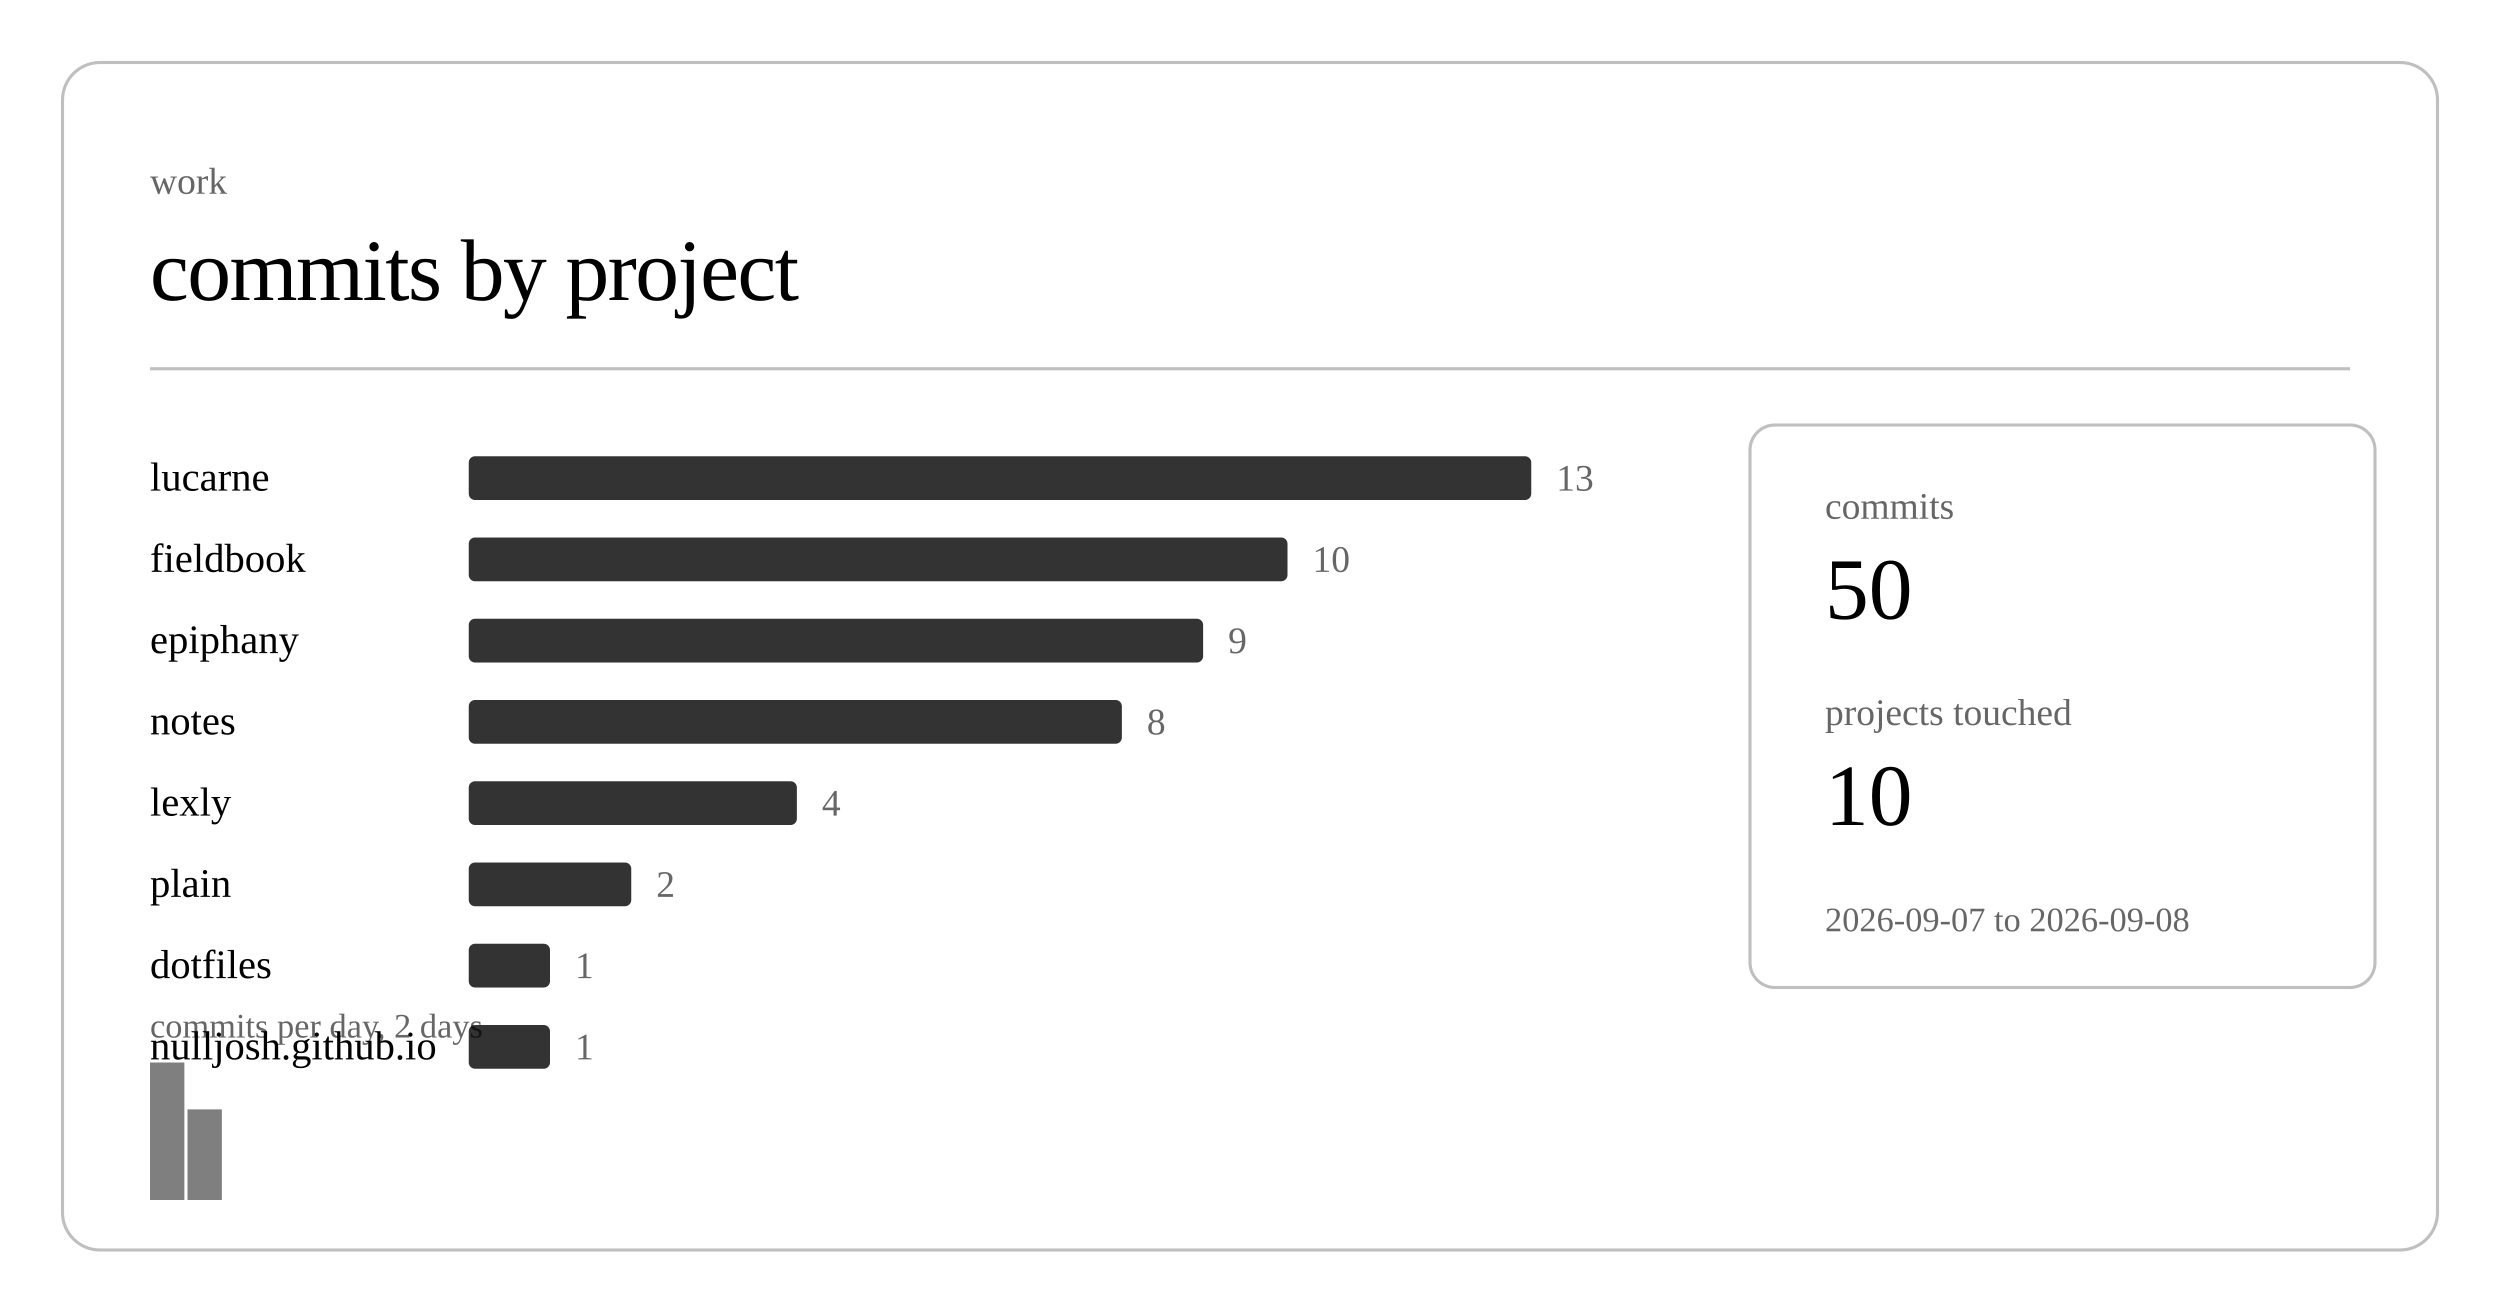
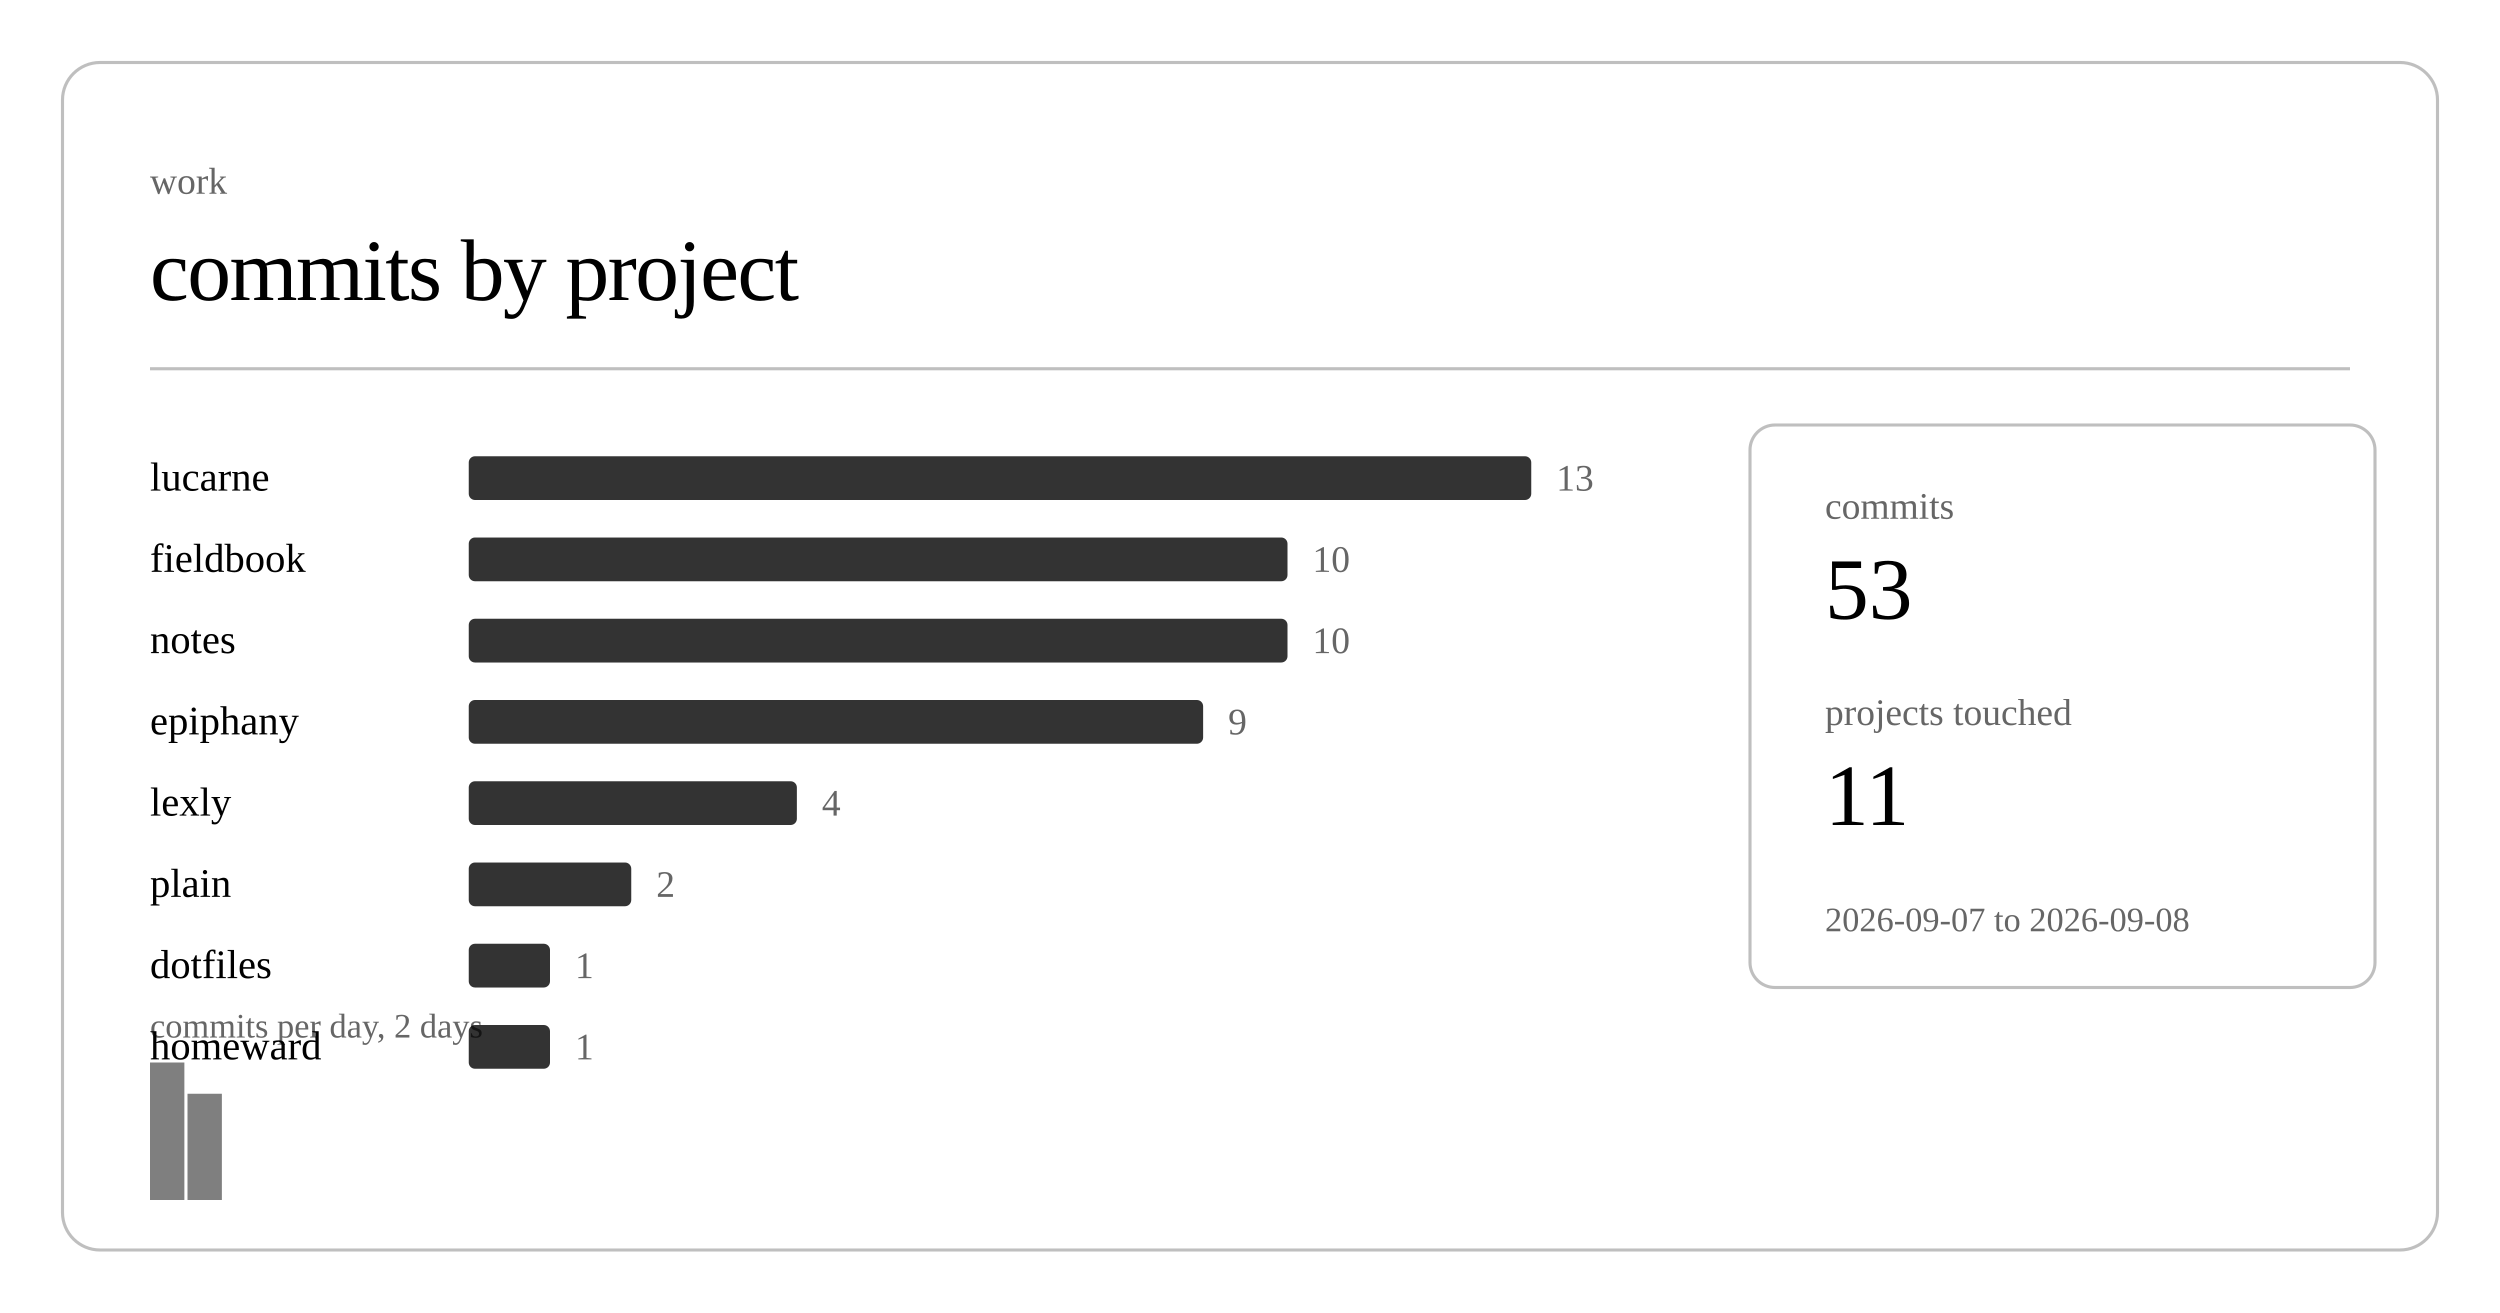
<svg xmlns="http://www.w3.org/2000/svg" class="post-header-svg" viewBox="0 0 800 420" width="800" height="420">
  <rect x="20" y="20" width="760" height="380" rx="12" ry="12" fill="none" stroke="currentColor" stroke-width="1" opacity="0.25" />
  <text fill="currentColor" x="48" y="62" font-size="12" opacity="0.6">work</text>
  <text fill="currentColor" x="48" y="96" font-size="28" font-weight="300" letter-spacing="-0.5">commits by project</text>
  <line stroke="currentColor" x1="48" y1="118" x2="752" y2="118" stroke-width="1" opacity="0.25" />
  <a href="https://github.com/nulljosh/lucarne">
    <text fill="currentColor" x="48" y="157" font-size="13">lucarne</text>
  </a>
  <rect x="150" y="146" width="340" height="14" rx="2" fill="currentColor" opacity="0.8" />
  <text fill="currentColor" x="498" y="157" font-size="12" opacity="0.6">13</text>
  <a href="https://github.com/nulljosh/fieldbook">
    <text fill="currentColor" x="48" y="183" font-size="13">fieldbook</text>
  </a>
  <rect x="150" y="172" width="262" height="14" rx="2" fill="currentColor" opacity="0.8" />
  <text fill="currentColor" x="420" y="183" font-size="12" opacity="0.6">10</text>
+   <a href="https://github.com/nulljosh/notes">
+     <text fill="currentColor" x="48" y="209" font-size="13">notes</text>
+   </a>
+   <rect x="150" y="198" width="262" height="14" rx="2" fill="currentColor" opacity="0.8" />
+   <text fill="currentColor" x="420" y="209" font-size="12" opacity="0.6">10</text>
  <a href="https://github.com/nulljosh/epiphany">
-     <text fill="currentColor" x="48" y="209" font-size="13">epiphany</text>
+     <text fill="currentColor" x="48" y="235" font-size="13">epiphany</text>
  </a>
-   <rect x="150" y="198" width="235" height="14" rx="2" fill="currentColor" opacity="0.8" />
-   <text fill="currentColor" x="393" y="209" font-size="12" opacity="0.6">9</text>
-   <a href="https://github.com/nulljosh/notes">
-     <text fill="currentColor" x="48" y="235" font-size="13">notes</text>
-   </a>
-   <rect x="150" y="224" width="209" height="14" rx="2" fill="currentColor" opacity="0.8" />
-   <text fill="currentColor" x="367" y="235" font-size="12" opacity="0.6">8</text>
+   <rect x="150" y="224" width="235" height="14" rx="2" fill="currentColor" opacity="0.8" />
+   <text fill="currentColor" x="393" y="235" font-size="12" opacity="0.6">9</text>
  <a href="https://github.com/nulljosh/lexly">
    <text fill="currentColor" x="48" y="261" font-size="13">lexly</text>
  </a>
  <rect x="150" y="250" width="105" height="14" rx="2" fill="currentColor" opacity="0.8" />
  <text fill="currentColor" x="263" y="261" font-size="12" opacity="0.6">4</text>
  <a href="https://github.com/nulljosh/plain">
    <text fill="currentColor" x="48" y="287" font-size="13">plain</text>
  </a>
  <rect x="150" y="276" width="52" height="14" rx="2" fill="currentColor" opacity="0.8" />
  <text fill="currentColor" x="210" y="287" font-size="12" opacity="0.6">2</text>
  <a href="https://github.com/nulljosh/dotfiles">
    <text fill="currentColor" x="48" y="313" font-size="13">dotfiles</text>
  </a>
  <rect x="150" y="302" width="26" height="14" rx="2" fill="currentColor" opacity="0.8" />
  <text fill="currentColor" x="184" y="313" font-size="12" opacity="0.6">1</text>
-   <a href="https://github.com/nulljosh/nulljosh.github.io">
-     <text fill="currentColor" x="48" y="339" font-size="13">nulljosh.github.io</text>
+   <a href="https://github.com/nulljosh/homeward">
+     <text fill="currentColor" x="48" y="339" font-size="13">homeward</text>
  </a>
  <rect x="150" y="328" width="26" height="14" rx="2" fill="currentColor" opacity="0.8" />
  <text fill="currentColor" x="184" y="339" font-size="12" opacity="0.6">1</text>
  <rect x="48.0" y="340" width="11.0" height="44" fill="currentColor" opacity="0.5" />
-   <rect x="60.0" y="355" width="11.0" height="29" fill="currentColor" opacity="0.5" />
+   <rect x="60.0" y="350" width="11.0" height="34" fill="currentColor" opacity="0.5" />
  <text fill="currentColor" x="48" y="332" font-size="11" opacity="0.6">commits per day, 2 days</text>
  <rect x="560" y="136" width="200" height="180" rx="8" ry="8" fill="none" stroke="currentColor" stroke-width="1" opacity="0.25" />
  <text fill="currentColor" x="584" y="166" font-size="12" opacity="0.6">commits</text>
-   <text fill="currentColor" x="584" y="198" font-size="28" font-weight="500">50</text>
+   <text fill="currentColor" x="584" y="198" font-size="28" font-weight="500">53</text>
  <text fill="currentColor" x="584" y="232" font-size="12" opacity="0.6">projects touched</text>
-   <text fill="currentColor" x="584" y="264" font-size="28" font-weight="500">10</text>
+   <text fill="currentColor" x="584" y="264" font-size="28" font-weight="500">11</text>
  <text fill="currentColor" x="584" y="298" font-size="11" opacity="0.6">2026-09-07 to 2026-09-08</text>
</svg>
